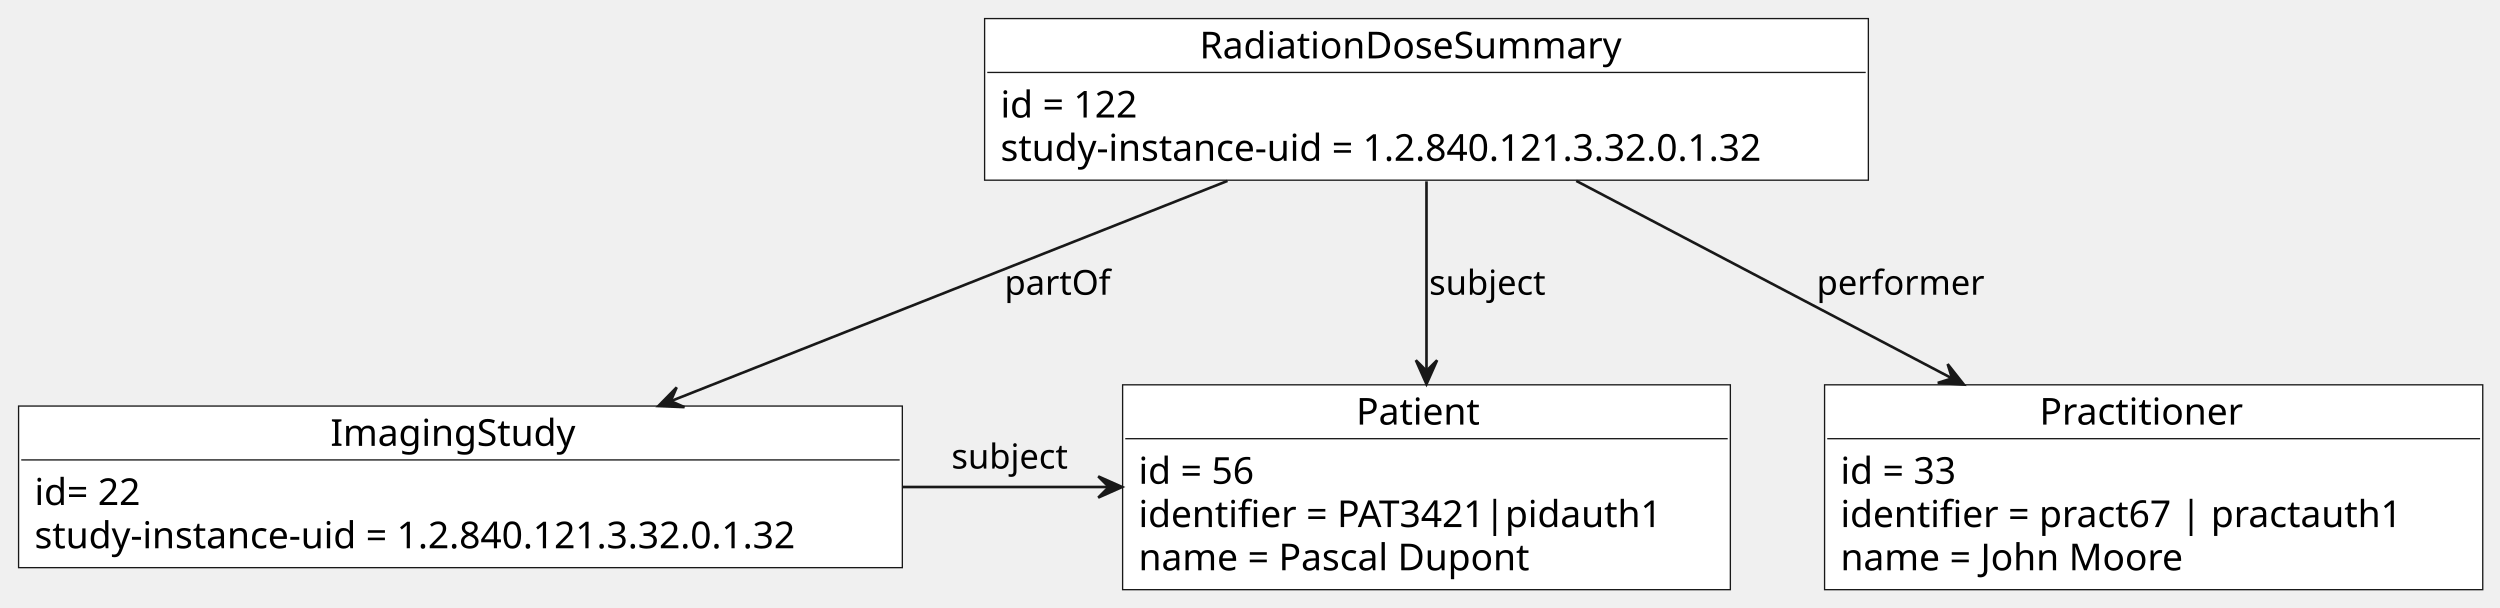
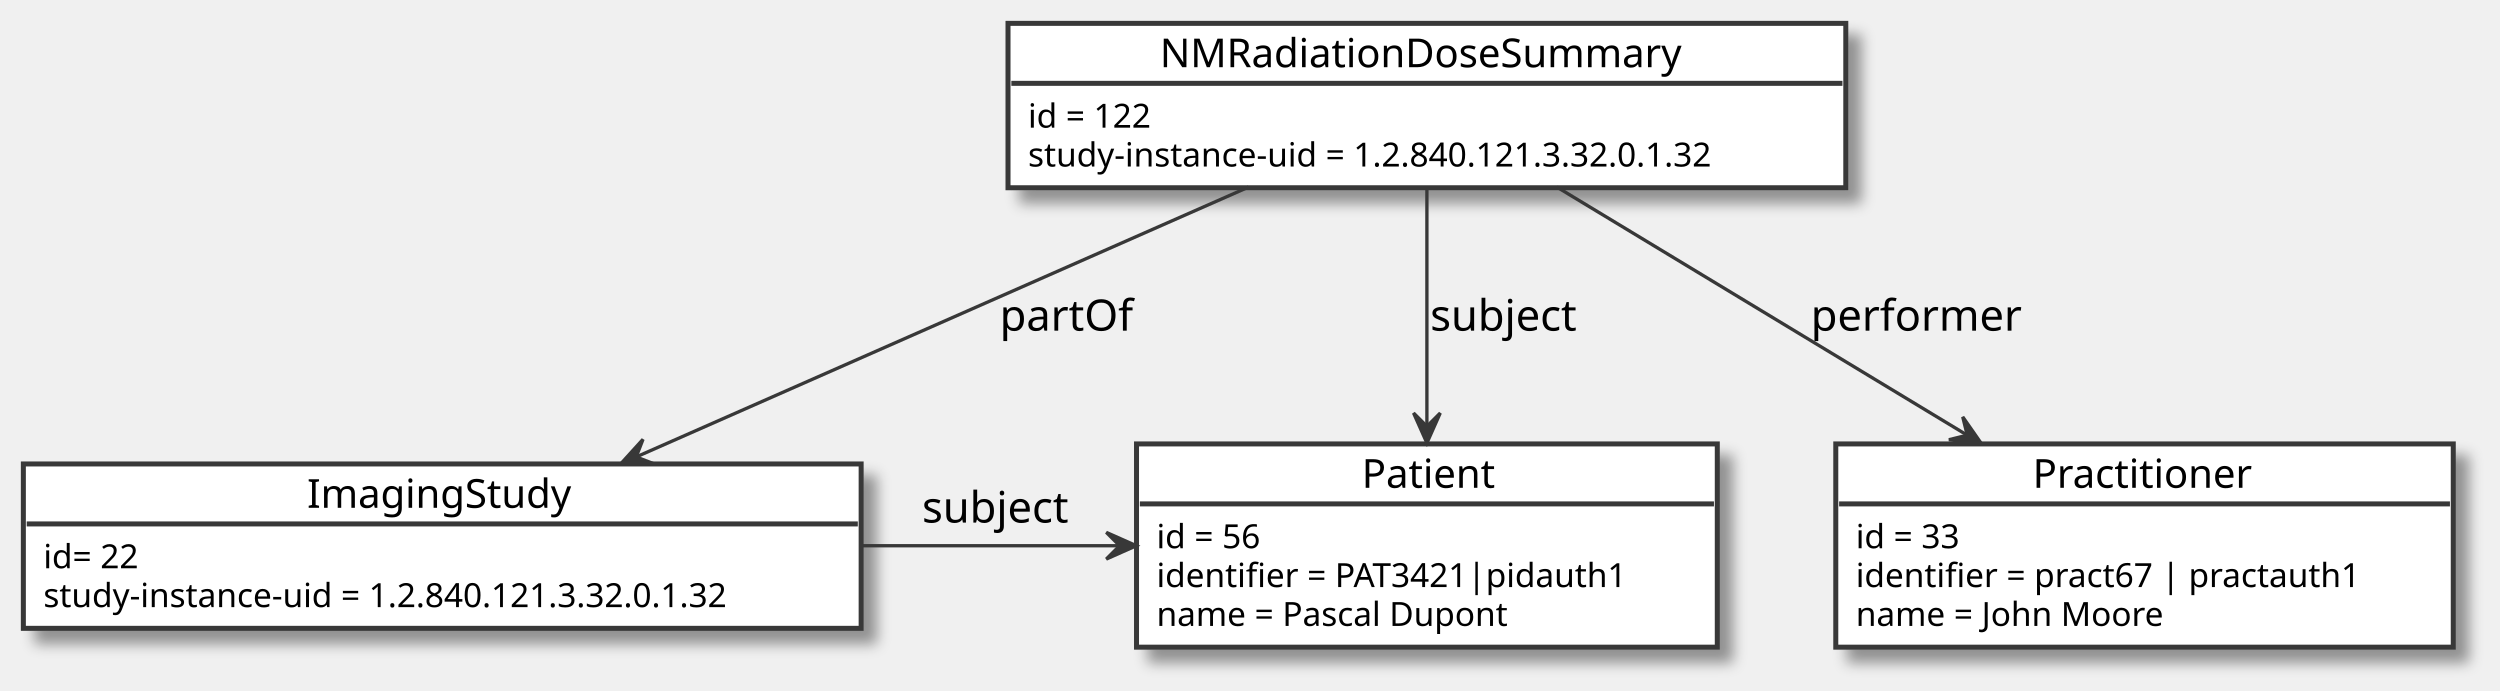
- <svg xmlns="http://www.w3.org/2000/svg" contentStyleType="text/css" height="229px" preserveAspectRatio="none" style="width:942px;height:229px;background:#FFFFFF;" version="1.1" viewBox="0 0 942 229" width="942px" zoomAndPan="magnify">
-   <defs />
+ <svg xmlns="http://www.w3.org/2000/svg" contentScriptType="application/ecmascript" contentStyleType="text/css" height="207px" preserveAspectRatio="none" style="width:749px;height:207px;background:#FFFFFF;" version="1.1" viewBox="0 0 749 207" width="749px" zoomAndPan="magnify">
+   <defs>
+     <filter height="300%" id="fvjae0rqndvxl" width="300%" x="-1" y="-1">
+       <feGaussianBlur result="blurOut" stdDeviation="2.0" />
+       <feColorMatrix in="blurOut" result="blurOut2" type="matrix" values="0 0 0 0 0 0 0 0 0 0 0 0 0 0 0 0 0 0 .4 0" />
+       <feOffset dx="4.0" dy="4.0" in="blurOut2" result="blurOut3" />
+       <feBlend in="SourceGraphic" in2="blurOut3" mode="normal" />
+     </filter>
+   </defs>
  <g>
-     <g id="elem_RadiationDoseSummary">
-       <rect fill="#FFFFFF" height="60.891" style="stroke:#181818;stroke-width:0.5;" width="333" x="371" y="7" />
-       <text fill="#000000" font-family="sans-serif" font-size="14" lengthAdjust="spacing" textLength="171" x="452" y="21.995">RadiationDoseSummary</text>
-       <line style="stroke:#181818;stroke-width:0.5;" x1="372" x2="703" y1="27.297" y2="27.297" />
-       <text fill="#000000" font-family="sans-serif" font-size="14" lengthAdjust="spacing" textLength="57" x="377" y="44.292">id = 122</text>
-       <text fill="#000000" font-family="sans-serif" font-size="14" lengthAdjust="spacing" textLength="321" x="377" y="60.589">study-instance-uid = 1.2.840.121.3.32.0.1.32</text>
-     </g>
-     <g id="elem_Patient">
-       <rect fill="#FFFFFF" height="77.188" style="stroke:#181818;stroke-width:0.5;" width="229" x="423" y="145" />
-       <text fill="#000000" font-family="sans-serif" font-size="14" lengthAdjust="spacing" textLength="53" x="511" y="159.995">Patient</text>
-       <line style="stroke:#181818;stroke-width:0.5;" x1="424" x2="651" y1="165.297" y2="165.297" />
-       <text fill="#000000" font-family="sans-serif" font-size="14" lengthAdjust="spacing" textLength="50" x="429" y="182.292">id = 56</text>
-       <text fill="#000000" font-family="sans-serif" font-size="14" lengthAdjust="spacing" textLength="217" x="429" y="198.589">identifier = PAT3421|pidauth1</text>
-       <text fill="#000000" font-family="sans-serif" font-size="14" lengthAdjust="spacing" textLength="161" x="429" y="214.886">name = Pascal Dupont</text>
-     </g>
-     <g id="elem_ImagingStudy">
-       <rect fill="#FFFFFF" height="60.891" style="stroke:#181818;stroke-width:0.5;" width="333" x="7" y="153" />
-       <text fill="#000000" font-family="sans-serif" font-size="14" lengthAdjust="spacing" textLength="98" x="124.5" y="167.995">ImagingStudy</text>
-       <line style="stroke:#181818;stroke-width:0.5;" x1="8" x2="339" y1="173.297" y2="173.297" />
-       <text fill="#000000" font-family="sans-serif" font-size="14" lengthAdjust="spacing" textLength="44" x="13" y="190.292">id= 22</text>
-       <text fill="#000000" font-family="sans-serif" font-size="14" lengthAdjust="spacing" textLength="321" x="13" y="206.589">study-instance-uid = 1.2.840.121.3.32.0.1.32</text>
-     </g>
-     <g id="elem_Practitioner">
-       <rect fill="#FFFFFF" height="77.188" style="stroke:#181818;stroke-width:0.5;" width="248" x="687.5" y="145" />
-       <text fill="#000000" font-family="sans-serif" font-size="14" lengthAdjust="spacing" textLength="86" x="768.5" y="159.995">Practitioner</text>
-       <line style="stroke:#181818;stroke-width:0.5;" x1="688.5" x2="934.5" y1="165.297" y2="165.297" />
-       <text fill="#000000" font-family="sans-serif" font-size="14" lengthAdjust="spacing" textLength="50" x="693.5" y="182.292">id = 33</text>
-       <text fill="#000000" font-family="sans-serif" font-size="14" lengthAdjust="spacing" textLength="236" x="693.5" y="198.589">identifier = pract67 | practauth1</text>
-       <text fill="#000000" font-family="sans-serif" font-size="14" lengthAdjust="spacing" textLength="139" x="693.5" y="214.886">name = John Moore</text>
-     </g>
-     <g id="link_RadiationDoseSummary_Patient">
-       <path codeLine="26" d="M537.5,68.337 C537.5,88.939 537.5,116.652 537.5,139.614 " fill="none" id="RadiationDoseSummary-to-Patient" style="stroke:#181818;stroke-width:1.0;" />
-       <polygon fill="#181818" points="537.5,144.738,541.5,135.738,537.5,139.738,533.5,135.738,537.5,144.738" style="stroke:#181818;stroke-width:1.0;" />
-       <text fill="#000000" font-family="sans-serif" font-size="13" lengthAdjust="spacing" textLength="46" x="538.5" y="111.067">subject</text>
-     </g>
-     <g id="link_RadiationDoseSummary_ImagingStudy">
-       <path codeLine="27" d="M462.52,68.162 C401.366,92.355 315.209,126.439 252.892,151.092 " fill="none" id="RadiationDoseSummary-to-ImagingStudy" style="stroke:#181818;stroke-width:1.0;" />
-       <polygon fill="#181818" points="248.071,153,257.911,153.407,252.72,151.16,254.968,145.968,248.071,153" style="stroke:#181818;stroke-width:1.0;" />
-       <text fill="#000000" font-family="sans-serif" font-size="13" lengthAdjust="spacing" textLength="41" x="378.5" y="111.067">partOf</text>
-     </g>
-     <g id="link_RadiationDoseSummary_Practitioner">
-       <path codeLine="28" d="M593.941,68.162 C634.834,89.654 690.581,118.951 735.405,142.508 " fill="none" id="RadiationDoseSummary-to-Practitioner" style="stroke:#181818;stroke-width:1.0;" />
-       <polygon fill="#181818" points="739.984,144.915,733.88,137.186,735.558,142.588,730.157,144.267,739.984,144.915" style="stroke:#181818;stroke-width:1.0;" />
-       <text fill="#000000" font-family="sans-serif" font-size="13" lengthAdjust="spacing" textLength="65" x="684.5" y="111.067">performer</text>
-     </g>
-     <g id="link_ImagingStudy_Patient">
-       <path codeLine="29" d="M340.054,183.5 C366.181,183.5 392.737,183.5 417.545,183.5 " fill="none" id="ImagingStudy-to-Patient" style="stroke:#181818;stroke-width:1.0;" />
-       <polygon fill="#181818" points="422.812,183.5,413.812,179.5,417.812,183.5,413.812,187.5,422.812,183.5" style="stroke:#181818;stroke-width:1.0;" />
-       <text fill="#000000" font-family="sans-serif" font-size="13" lengthAdjust="spacing" textLength="46" x="358.5" y="176.567">subject</text>
-     </g>
+     <rect fill="#FFFFFF" filter="url(#fvjae0rqndvxl)" height="49.25" style="stroke:#383838;stroke-width:1.5;" width="251" x="302" y="7" />
+     <text fill="#000000" font-family="sans-serif" font-size="12" lengthAdjust="spacing" textLength="160" x="347.5" y="20.139">NMRadiationDoseSummary</text>
+     <line style="stroke:#383838;stroke-width:1.5;" x1="303" x2="552" y1="24.969" y2="24.969" />
+     <text fill="#000000" font-family="sans-serif" font-size="10" lengthAdjust="spacing" textLength="43" x="308" y="38.251">id = 122</text>
+     <text fill="#000000" font-family="sans-serif" font-size="10" lengthAdjust="spacing" textLength="239" x="308" y="49.892">study-instance-uid = 1.2.840.121.3.32.0.1.32</text>
+     <rect fill="#FFFFFF" filter="url(#fvjae0rqndvxl)" height="60.891" style="stroke:#383838;stroke-width:1.5;" width="174" x="340.5" y="133" />
+     <text fill="#000000" font-family="sans-serif" font-size="12" lengthAdjust="spacing" textLength="39" x="408" y="146.139">Patient</text>
+     <line style="stroke:#383838;stroke-width:1.5;" x1="341.5" x2="513.5" y1="150.969" y2="150.969" />
+     <text fill="#000000" font-family="sans-serif" font-size="10" lengthAdjust="spacing" textLength="37" x="346.5" y="164.251">id = 56</text>
+     <text fill="#000000" font-family="sans-serif" font-size="10" lengthAdjust="spacing" textLength="162" x="346.5" y="175.892">identifier = PAT3421|pidauth1</text>
+     <text fill="#000000" font-family="sans-serif" font-size="10" lengthAdjust="spacing" textLength="123" x="346.5" y="187.532">name = Pascal Dupont</text>
+     <rect fill="#FFFFFF" filter="url(#fvjae0rqndvxl)" height="49.25" style="stroke:#383838;stroke-width:1.5;" width="251" x="7" y="139" />
+     <text fill="#000000" font-family="sans-serif" font-size="12" lengthAdjust="spacing" textLength="81" x="92" y="152.139">ImagingStudy</text>
+     <line style="stroke:#383838;stroke-width:1.5;" x1="8" x2="257" y1="156.969" y2="156.969" />
+     <text fill="#000000" font-family="sans-serif" font-size="10" lengthAdjust="spacing" textLength="33" x="13" y="170.251">id= 22</text>
+     <text fill="#000000" font-family="sans-serif" font-size="10" lengthAdjust="spacing" textLength="239" x="13" y="181.892">study-instance-uid = 1.2.840.121.3.32.0.1.32</text>
+     <rect fill="#FFFFFF" filter="url(#fvjae0rqndvxl)" height="60.891" style="stroke:#383838;stroke-width:1.5;" width="185" x="550" y="133" />
+     <text fill="#000000" font-family="sans-serif" font-size="12" lengthAdjust="spacing" textLength="67" x="609" y="146.139">Practitioner</text>
+     <line style="stroke:#383838;stroke-width:1.5;" x1="551" x2="734" y1="150.969" y2="150.969" />
+     <text fill="#000000" font-family="sans-serif" font-size="10" lengthAdjust="spacing" textLength="38" x="556" y="164.251">id = 33</text>
+     <text fill="#000000" font-family="sans-serif" font-size="10" lengthAdjust="spacing" textLength="173" x="556" y="175.892">identifier = pract67 | practauth1</text>
+     <text fill="#000000" font-family="sans-serif" font-size="10" lengthAdjust="spacing" textLength="107" x="556" y="187.532">name = John Moore</text>
+     <path codeLine="26" d="M427.5,56.042 C427.5,76.041 427.5,105.027 427.5,127.705 " fill="none" id="NMRadiationDoseSummary-to-Patient" style="stroke:#383838;stroke-width:1.0;" />
+     <polygon fill="#383838" points="427.5,132.735,431.5,123.735,427.5,127.735,423.5,123.735,427.5,132.735" style="stroke:#383838;stroke-width:1.0;" />
+     <text fill="#000000" font-family="sans-serif" font-size="13" lengthAdjust="spacing" textLength="46" x="428.5" y="99.067">subject</text>
+     <path codeLine="27" d="M374.078,56.042 C322.341,78.841 244.102,113.319 190.781,136.817 " fill="none" id="NMRadiationDoseSummary-to-ImagingStudy" style="stroke:#383838;stroke-width:1.0;" />
+     <polygon fill="#383838" points="186.022,138.914,195.871,138.943,190.597,136.897,192.644,131.623,186.022,138.914" style="stroke:#383838;stroke-width:1.0;" />
+     <text fill="#000000" font-family="sans-serif" font-size="13" lengthAdjust="spacing" textLength="41" x="299.5" y="99.067">partOf</text>
+     <path codeLine="28" d="M466.435,56.042 C500.738,76.784 551.028,107.192 589.087,130.204 " fill="none" id="NMRadiationDoseSummary-to-Practitioner" style="stroke:#383838;stroke-width:1.0;" />
+     <polygon fill="#383838" points="593.666,132.972,588.034,124.893,589.387,130.385,583.895,131.738,593.666,132.972" style="stroke:#383838;stroke-width:1.0;" />
+     <text fill="#000000" font-family="sans-serif" font-size="13" lengthAdjust="spacing" textLength="65" x="542.5" y="99.067">performer</text>
+     <path codeLine="29" d="M258.034,163.5 C283.948,163.5 310.787,163.5 335.255,163.5 " fill="none" id="ImagingStudy-to-Patient" style="stroke:#383838;stroke-width:1.0;" />
+     <polygon fill="#383838" points="340.439,163.5,331.439,159.5,335.439,163.5,331.439,167.5,340.439,163.5" style="stroke:#383838;stroke-width:1.0;" />
+     <text fill="#000000" font-family="sans-serif" font-size="13" lengthAdjust="spacing" textLength="46" x="276.25" y="156.567">subject</text>
  </g>
</svg>
